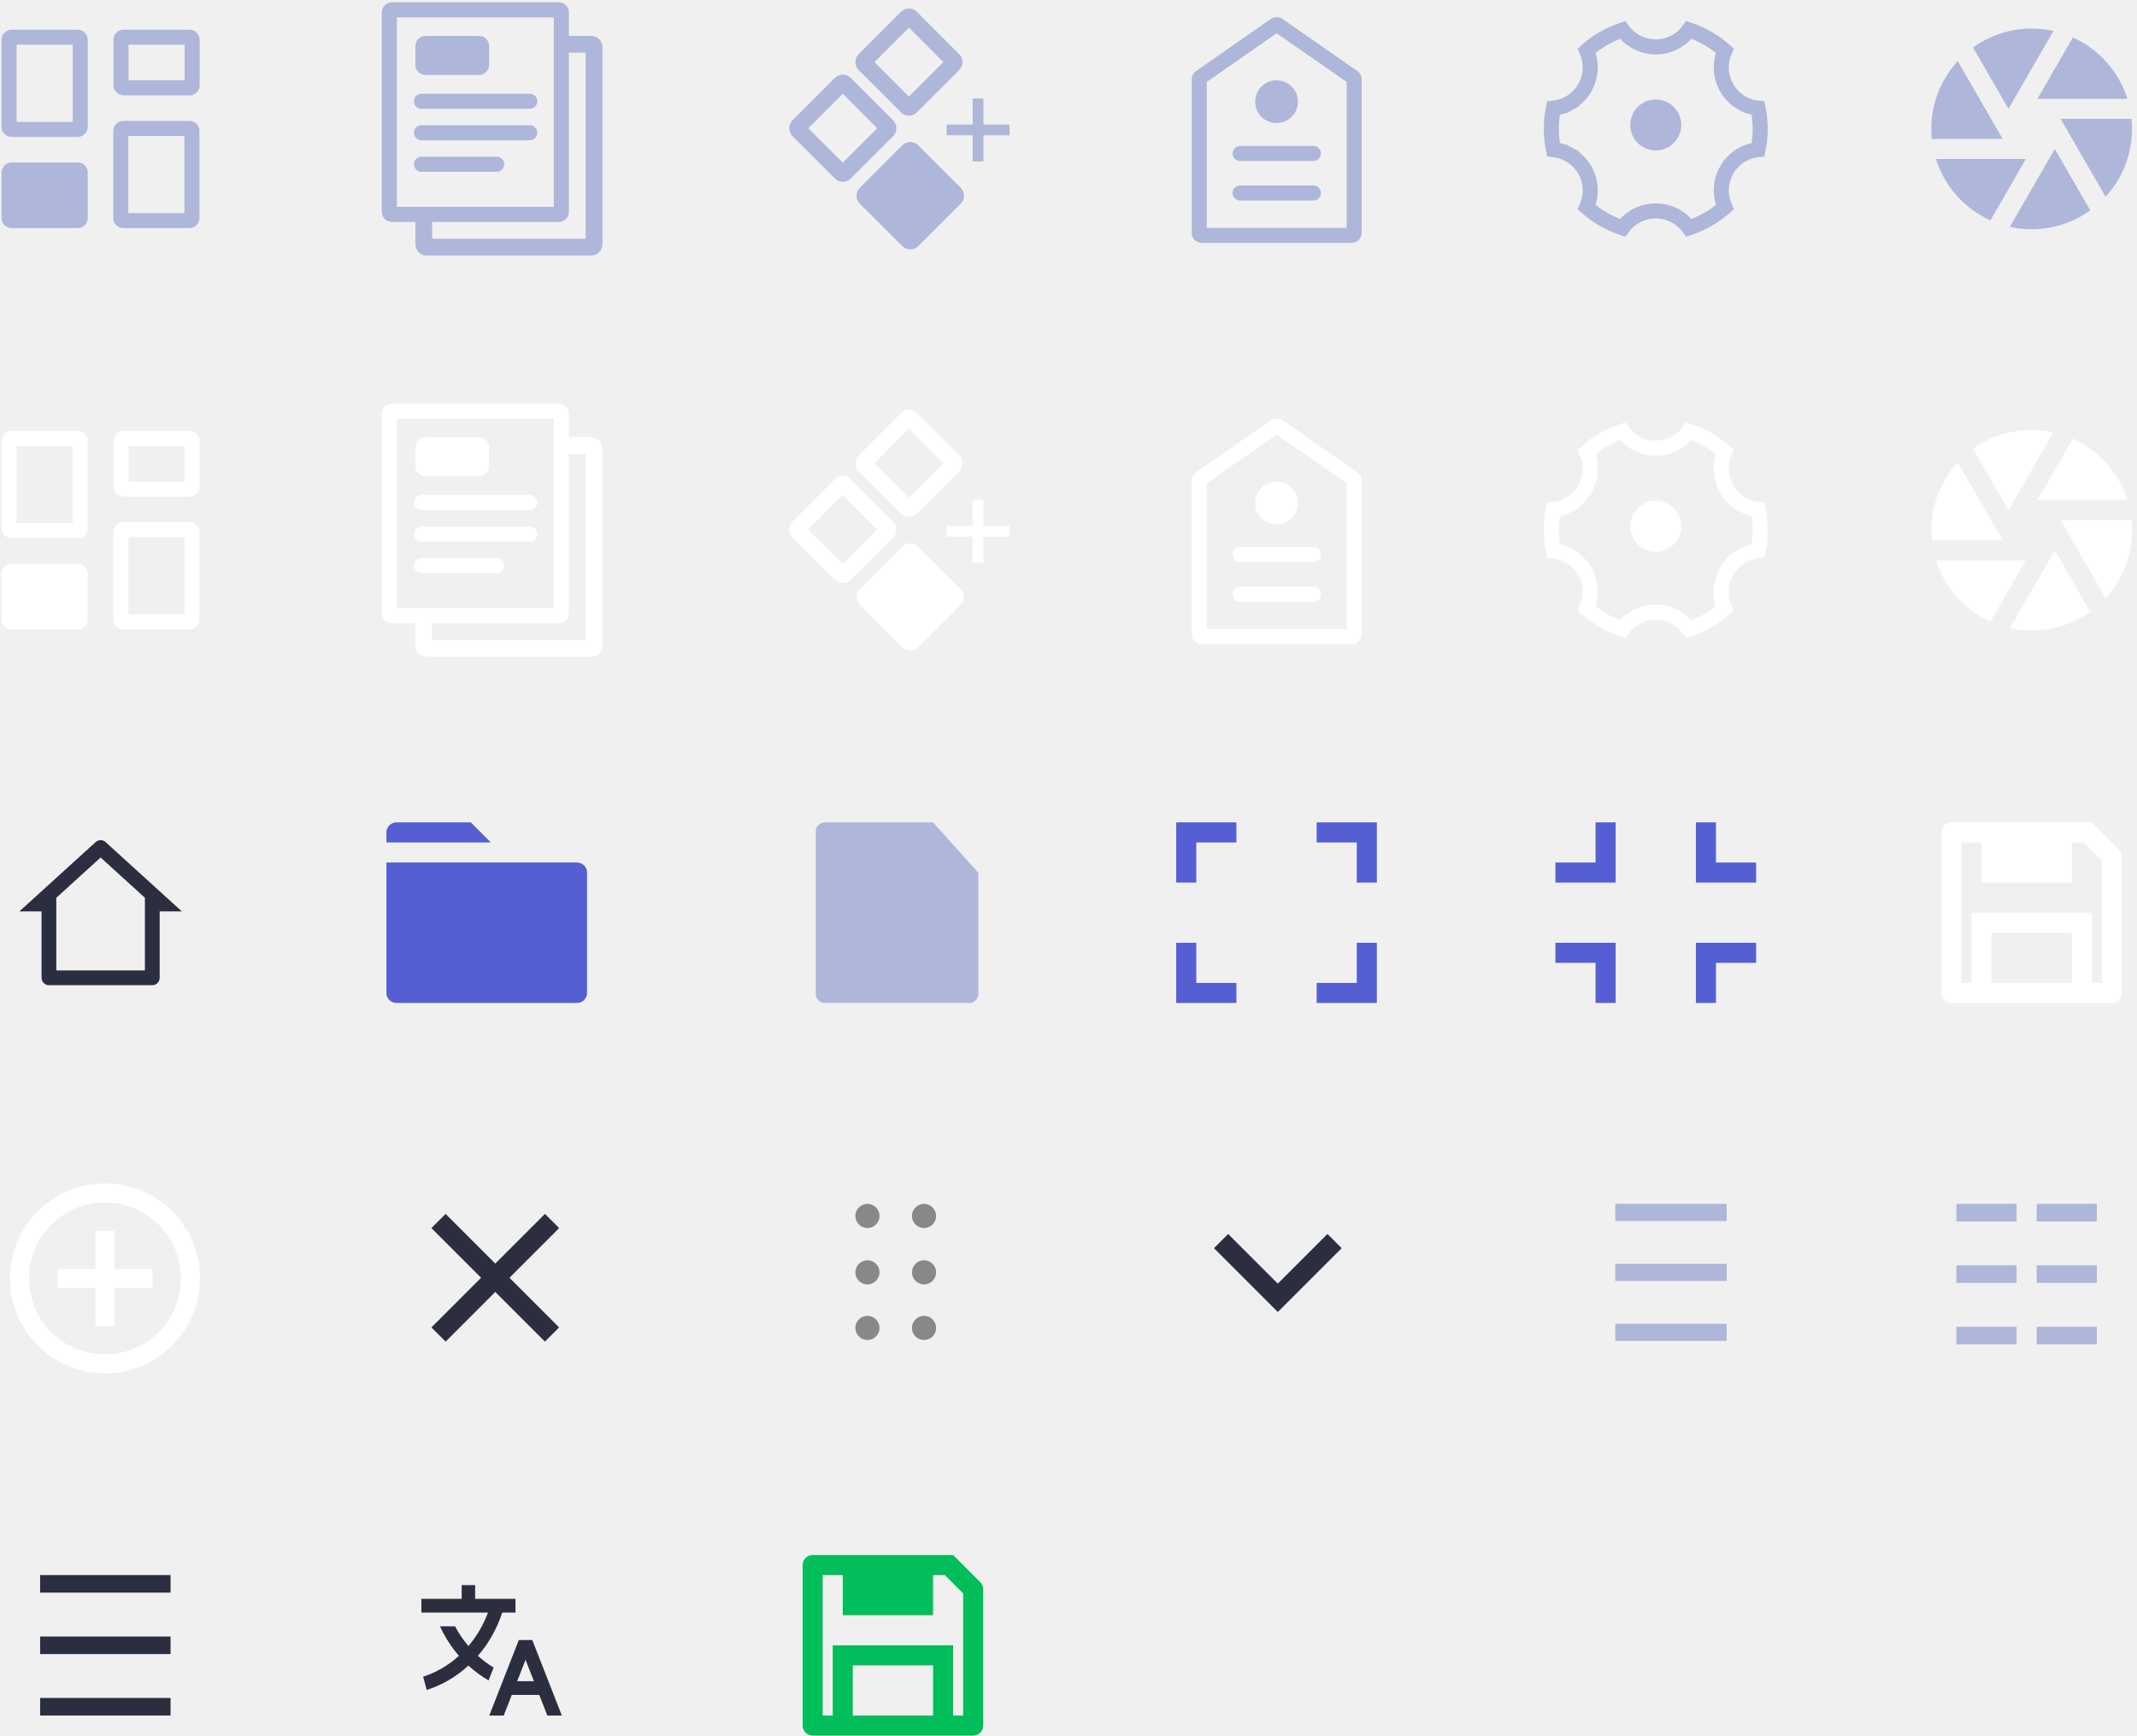
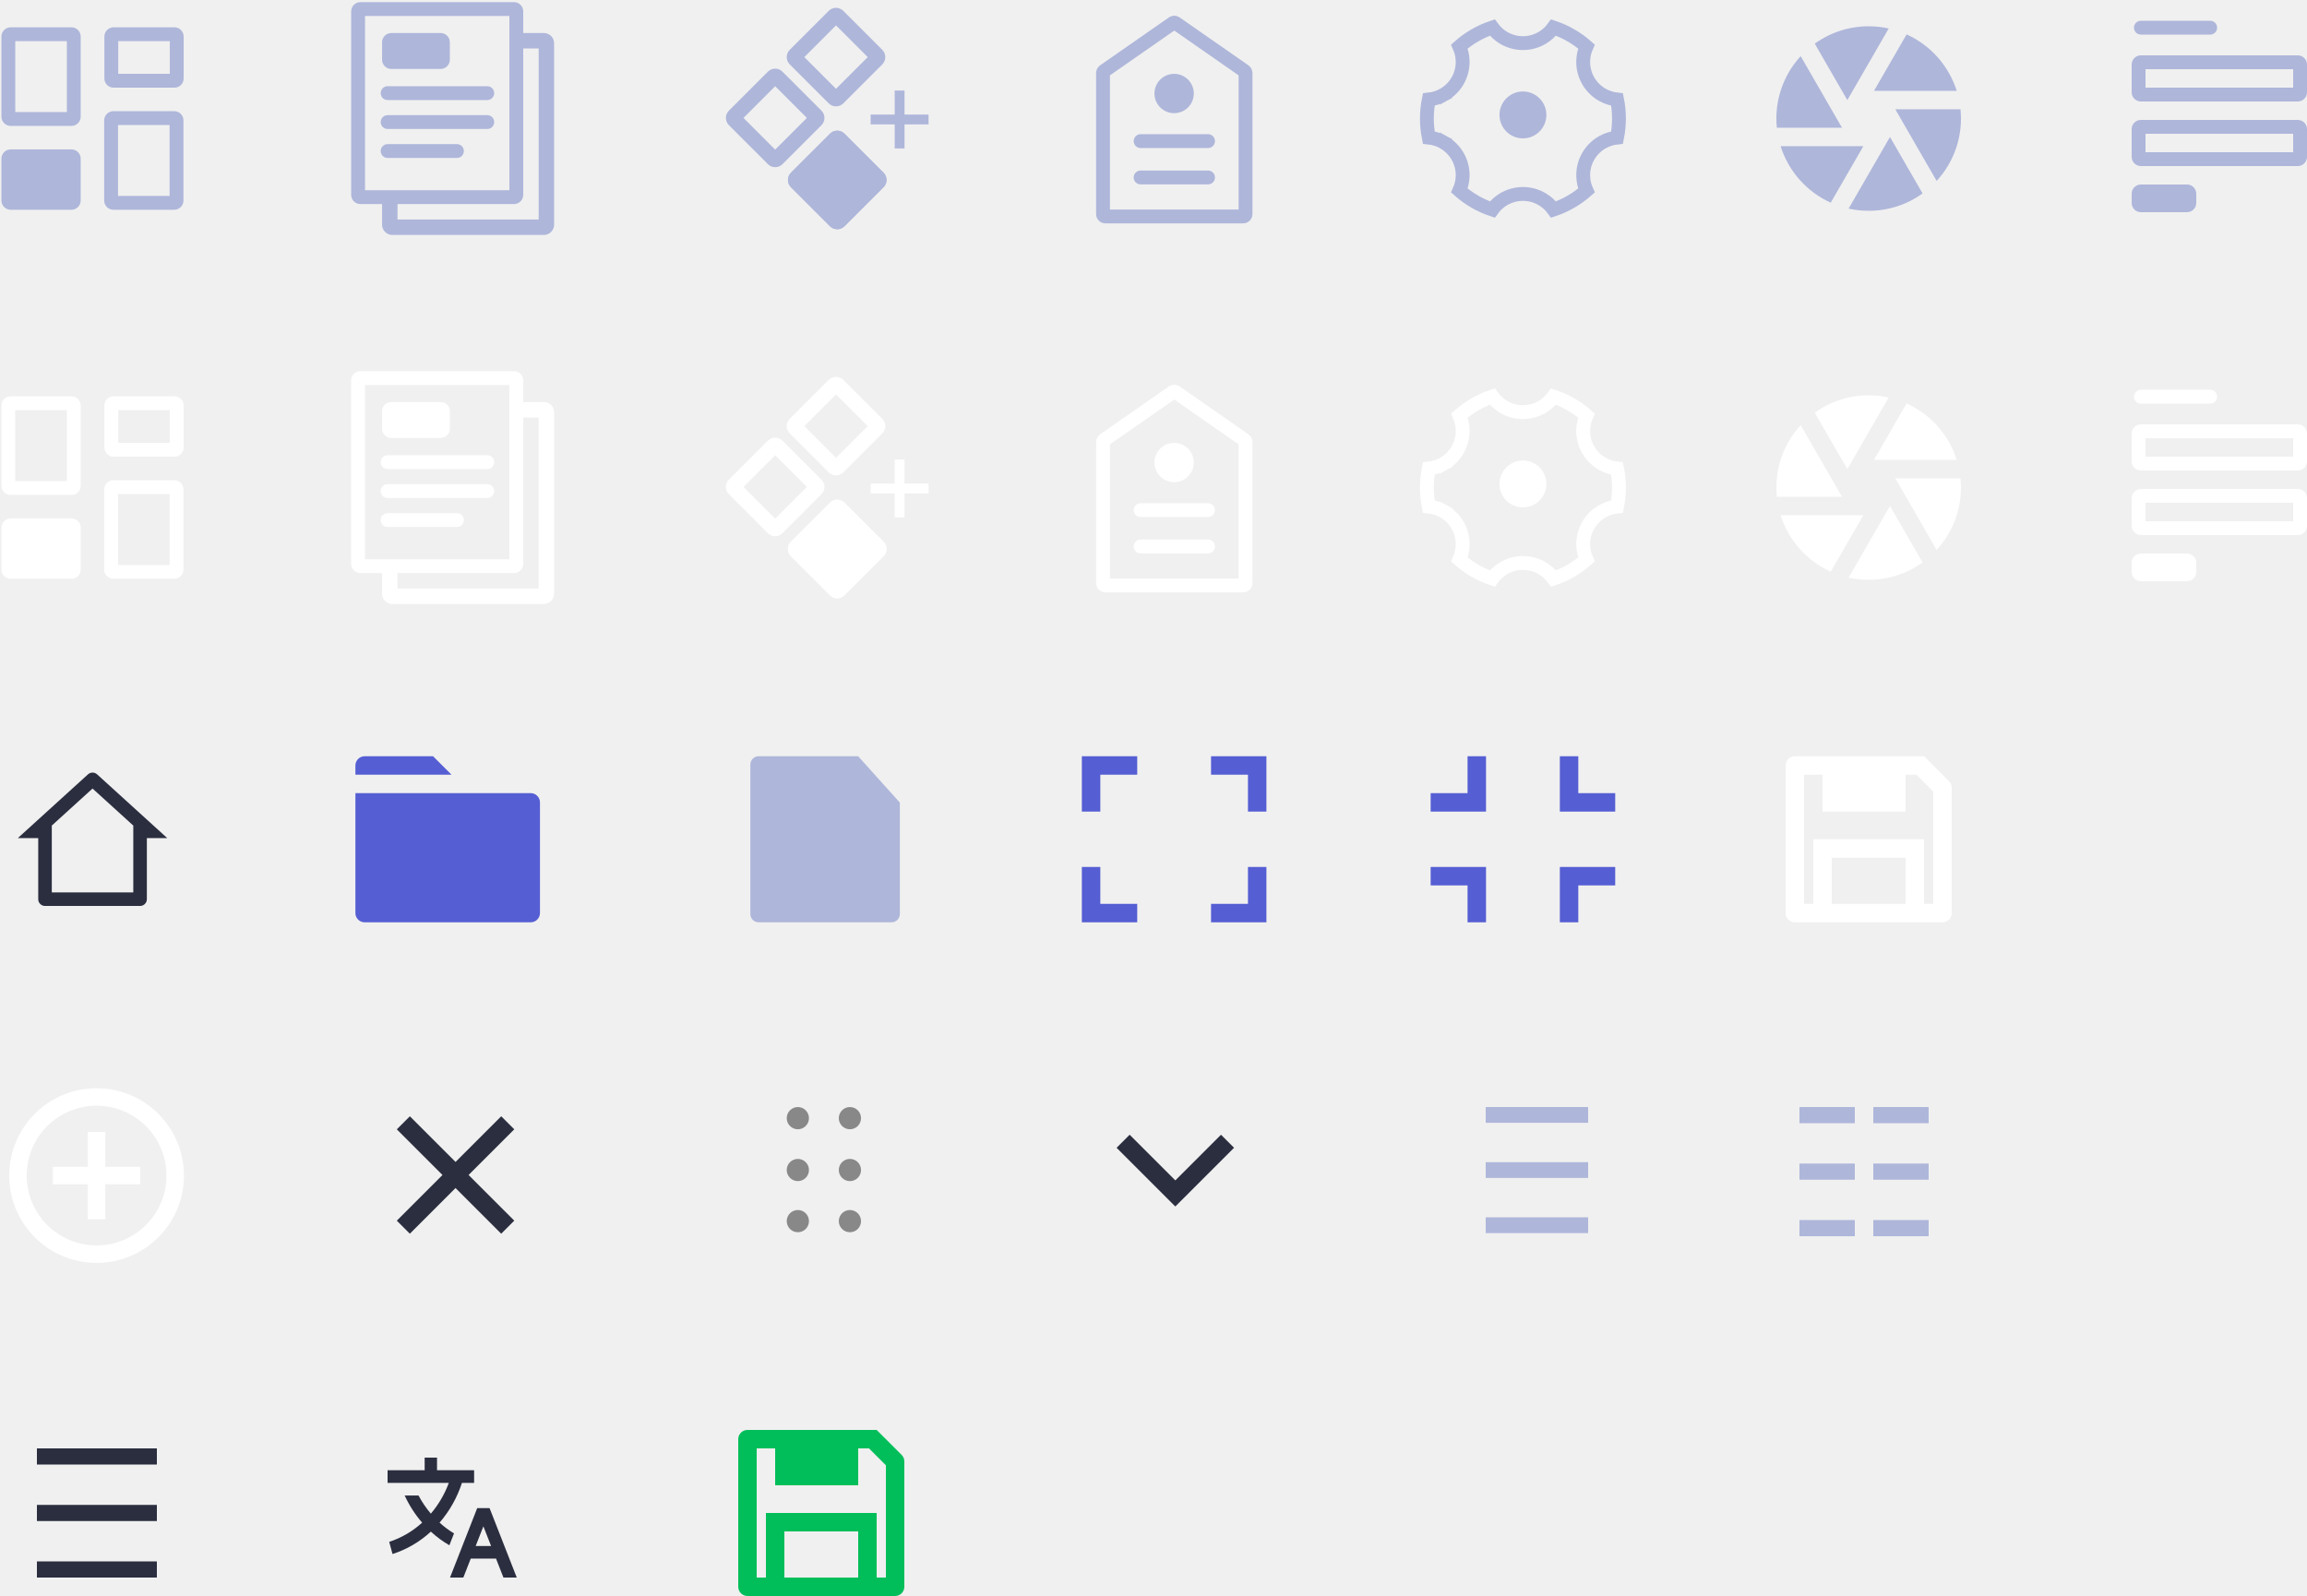
- <svg xmlns="http://www.w3.org/2000/svg" width="213" height="173" viewBox="0 0 213 173" fill="none">
+ <svg xmlns="http://www.w3.org/2000/svg" width="250" height="173" viewBox="0 0 250 173" fill="none">
  <path d="M58.514 86.974V98.974C58.514 99.239 58.408 99.493 58.221 99.681C58.033 99.868 57.779 99.974 57.514 99.974H39.514C39.249 99.974 38.994 99.868 38.807 99.681C38.619 99.493 38.514 99.239 38.514 98.974V85.974H57.514C57.779 85.974 58.033 86.079 58.221 86.267C58.408 86.454 58.514 86.709 58.514 86.974ZM48.928 83.974H38.514V82.974C38.514 82.709 38.619 82.454 38.807 82.267C38.994 82.079 39.249 81.974 39.514 81.974H46.928L48.928 83.974Z" fill="#555ED3" />
  <path d="M200.326 22.612L204.809 14.849L208.341 20.966C206.641 22.193 204.597 22.852 202.499 22.849C201.753 22.849 201.026 22.767 200.326 22.612ZM198.389 21.969C197.105 21.388 195.957 20.543 195.021 19.488C194.085 18.433 193.382 17.193 192.957 15.849H201.922L198.389 21.968V21.969ZM192.549 13.849C192.406 12.446 192.563 11.029 193.008 9.691C193.453 8.353 194.177 7.125 195.132 6.088L199.611 13.849H192.549ZM196.658 4.732C198.359 3.505 200.403 2.846 202.499 2.849C203.245 2.849 203.972 2.931 204.672 3.086L200.189 10.849L196.658 4.732ZM206.609 3.729C207.894 4.31 209.042 5.155 209.978 6.209C210.914 7.264 211.617 8.504 212.041 9.849H203.076L206.609 3.73V3.729ZM212.449 11.849C212.593 13.252 212.436 14.669 211.991 16.006C211.546 17.344 210.822 18.573 209.866 19.61L205.387 11.849H212.451H212.449Z" fill="#AEB6DA" />
  <path d="M200.326 62.612L204.809 54.849L208.341 60.966C206.641 62.193 204.597 62.852 202.499 62.849C201.753 62.849 201.026 62.767 200.326 62.612ZM198.389 61.969C197.105 61.388 195.957 60.542 195.021 59.488C194.085 58.433 193.382 57.193 192.957 55.849H201.922L198.389 61.968V61.969ZM192.549 53.849C192.406 52.446 192.563 51.029 193.008 49.691C193.453 48.353 194.177 47.125 195.132 46.088L199.611 53.849H192.549ZM196.658 44.732C198.359 43.505 200.403 42.846 202.499 42.849C203.245 42.849 203.972 42.931 204.672 43.086L200.189 50.849L196.658 44.732ZM206.609 43.729C207.894 44.31 209.042 45.155 209.978 46.209C210.914 47.264 211.617 48.504 212.041 49.849H203.076L206.609 43.73V43.729ZM212.449 51.849C212.593 53.252 212.436 54.669 211.991 56.007C211.546 57.344 210.822 58.572 209.866 59.61L205.387 51.849H212.451H212.449Z" fill="white" />
-   <mask id="path-4-inside-1_58_70" fill="white">
+   <mask id="path-4-inside-1_61_96" fill="white">
    <rect x="0.155" y="2.961" width="8.59" height="10.687" rx="1" />
  </mask>
-   <rect x="0.155" y="2.961" width="8.59" height="10.687" rx="1" stroke="#AEB6DA" stroke-width="3" mask="url(#path-4-inside-1_58_70)" />
-   <mask id="path-5-inside-2_58_70" fill="white">
+   <rect x="0.155" y="2.961" width="8.59" height="10.687" rx="1" stroke="#AEB6DA" stroke-width="3" mask="url(#path-4-inside-1_61_96)" />
+   <mask id="path-5-inside-2_61_96" fill="white">
    <rect x="11.291" y="12.05" width="8.59" height="10.687" rx="1" />
  </mask>
-   <rect x="11.291" y="12.05" width="8.59" height="10.687" rx="1" stroke="#AEB6DA" stroke-width="3" mask="url(#path-5-inside-2_58_70)" />
-   <mask id="path-6-inside-3_58_70" fill="white">
+   <rect x="11.291" y="12.05" width="8.59" height="10.687" rx="1" stroke="#AEB6DA" stroke-width="3" mask="url(#path-5-inside-2_61_96)" />
+   <mask id="path-6-inside-3_61_96" fill="white">
    <rect x="0.155" y="16.195" width="8.59" height="6.542" rx="1" />
  </mask>
-   <rect x="0.155" y="16.195" width="8.59" height="6.542" rx="1" fill="#AEB6DA" stroke="#AEB6DA" stroke-width="3" mask="url(#path-6-inside-3_58_70)" />
-   <mask id="path-7-inside-4_58_70" fill="white">
+   <rect x="0.155" y="16.195" width="8.59" height="6.542" rx="1" fill="#AEB6DA" stroke="#AEB6DA" stroke-width="3" mask="url(#path-6-inside-3_61_96)" />
+   <mask id="path-7-inside-4_61_96" fill="white">
    <rect x="11.312" y="2.961" width="8.59" height="6.542" rx="1" />
  </mask>
-   <rect x="11.312" y="2.961" width="8.59" height="6.542" rx="1" stroke="#AEB6DA" stroke-width="3" mask="url(#path-7-inside-4_58_70)" />
+   <rect x="11.312" y="2.961" width="8.59" height="6.542" rx="1" stroke="#AEB6DA" stroke-width="3" mask="url(#path-7-inside-4_61_96)" />
  <path d="M119.529 7.906C119.529 7.824 119.569 7.748 119.636 7.701L127.108 2.498C127.194 2.439 127.308 2.439 127.394 2.498L134.866 7.701C134.933 7.748 134.973 7.824 134.973 7.906V23.212C134.973 23.35 134.861 23.462 134.723 23.462H119.779C119.641 23.462 119.529 23.35 119.529 23.212V7.906Z" stroke="#AEB6DA" stroke-width="1.5" />
  <line x1="123.604" y1="15.296" x2="130.909" y2="15.296" stroke="#AEB6DA" stroke-width="1.5" stroke-linecap="round" />
  <line x1="123.604" y1="19.236" x2="130.909" y2="19.236" stroke="#AEB6DA" stroke-width="1.5" stroke-linecap="round" />
  <circle cx="127.236" cy="10.136" r="2.131" fill="#AEB6DA" />
  <path d="M154.627 12.849C154.627 12.142 154.697 11.454 154.831 10.787C155.365 10.732 155.884 10.571 156.36 10.313L156.002 9.654L156.36 10.313C157.024 9.953 157.575 9.416 157.953 8.762C158.331 8.108 158.521 7.362 158.501 6.606C158.487 6.065 158.366 5.535 158.147 5.044C159.187 4.125 160.4 3.424 161.715 2.982C162.031 3.417 162.43 3.787 162.891 4.07C163.536 4.466 164.277 4.675 165.033 4.675C165.789 4.675 166.531 4.466 167.175 4.07C167.637 3.787 168.036 3.417 168.351 2.982C169.666 3.424 170.879 4.125 171.919 5.044C171.7 5.535 171.579 6.065 171.564 6.607C171.545 7.362 171.734 8.109 172.113 8.763C172.491 9.418 173.043 9.955 173.707 10.315C174.183 10.573 174.703 10.733 175.237 10.789C175.37 11.454 175.44 12.143 175.44 12.849C175.44 13.555 175.37 14.244 175.236 14.91C174.703 14.966 174.183 15.126 173.708 15.383C173.043 15.744 172.492 16.281 172.114 16.935C171.735 17.589 171.546 18.335 171.565 19.091C171.579 19.632 171.7 20.163 171.919 20.653C170.879 21.572 169.666 22.273 168.351 22.715C168.036 22.28 167.637 21.91 167.175 21.627C166.531 21.232 165.789 21.022 165.033 21.022C164.277 21.022 163.536 21.232 162.891 21.627C162.43 21.91 162.031 22.28 161.715 22.715C160.401 22.273 159.187 21.572 158.148 20.654C158.367 20.163 158.488 19.632 158.502 19.091C158.522 18.335 158.332 17.589 157.954 16.934C157.576 16.28 157.024 15.742 156.359 15.382L156.002 16.041L156.359 15.382C155.884 15.124 155.364 14.964 154.83 14.909C154.697 14.244 154.627 13.556 154.627 12.849Z" stroke="#AEB6DA" stroke-width="1.5" />
  <circle cx="165.034" cy="12.457" r="2.541" fill="#AEB6DA" />
-   <mask id="path-14-inside-5_58_70" fill="white">
+   <mask id="path-14-inside-5_61_96" fill="white">
    <rect x="38.056" y="0.231" width="18.644" height="21.889" rx="1" />
  </mask>
-   <rect x="38.056" y="0.231" width="18.644" height="21.889" rx="1" stroke="#AEB6DA" stroke-width="3" mask="url(#path-14-inside-5_58_70)" />
+   <rect x="38.056" y="0.231" width="18.644" height="21.889" rx="1" stroke="#AEB6DA" stroke-width="3" mask="url(#path-14-inside-5_61_96)" />
  <path d="M42.005 10.094H52.803" stroke="#AEB6DA" stroke-width="1.5" stroke-linecap="round" />
  <path d="M42.005 13.233H52.803" stroke="#AEB6DA" stroke-width="1.5" stroke-linecap="round" />
  <path d="M42.005 16.372L49.514 16.372" stroke="#AEB6DA" stroke-width="1.5" stroke-linecap="round" />
  <rect x="41.403" y="3.58" width="7.345" height="3.893" rx="1" fill="#AEB6DA" />
  <path fill-rule="evenodd" clip-rule="evenodd" d="M41.403 21.422V24.351C41.403 24.967 41.902 25.467 42.518 25.467H58.931C59.547 25.467 60.047 24.967 60.047 24.351V4.694C60.047 4.077 59.547 3.578 58.931 3.578H56.252V5.251H58.373V23.793H43.076V21.422H41.403Z" fill="#AEB6DA" />
-   <mask id="path-20-inside-6_58_70" fill="white">
+   <mask id="path-20-inside-6_61_96" fill="white">
    <rect x="0.155" y="42.961" width="8.59" height="10.687" rx="1" />
  </mask>
-   <rect x="0.155" y="42.961" width="8.59" height="10.687" rx="1" stroke="white" stroke-width="3" mask="url(#path-20-inside-6_58_70)" />
-   <mask id="path-21-inside-7_58_70" fill="white">
+   <rect x="0.155" y="42.961" width="8.59" height="10.687" rx="1" stroke="white" stroke-width="3" mask="url(#path-20-inside-6_61_96)" />
+   <mask id="path-21-inside-7_61_96" fill="white">
    <rect x="11.291" y="52.05" width="8.59" height="10.687" rx="1" />
  </mask>
-   <rect x="11.291" y="52.05" width="8.59" height="10.687" rx="1" stroke="white" stroke-width="3" mask="url(#path-21-inside-7_58_70)" />
-   <mask id="path-22-inside-8_58_70" fill="white">
+   <rect x="11.291" y="52.05" width="8.59" height="10.687" rx="1" stroke="white" stroke-width="3" mask="url(#path-21-inside-7_61_96)" />
+   <mask id="path-22-inside-8_61_96" fill="white">
    <rect x="0.155" y="56.195" width="8.59" height="6.542" rx="1" />
  </mask>
-   <rect x="0.155" y="56.195" width="8.59" height="6.542" rx="1" fill="white" stroke="white" stroke-width="3" mask="url(#path-22-inside-8_58_70)" />
-   <mask id="path-23-inside-9_58_70" fill="white">
+   <rect x="0.155" y="56.195" width="8.59" height="6.542" rx="1" fill="white" stroke="white" stroke-width="3" mask="url(#path-22-inside-8_61_96)" />
+   <mask id="path-23-inside-9_61_96" fill="white">
    <rect x="11.312" y="42.961" width="8.59" height="6.542" rx="1" />
  </mask>
-   <rect x="11.312" y="42.961" width="8.59" height="6.542" rx="1" stroke="white" stroke-width="3" mask="url(#path-23-inside-9_58_70)" />
+   <rect x="11.312" y="42.961" width="8.59" height="6.542" rx="1" stroke="white" stroke-width="3" mask="url(#path-23-inside-9_61_96)" />
  <path d="M119.529 47.906C119.529 47.824 119.569 47.748 119.636 47.701L127.108 42.498C127.194 42.439 127.308 42.439 127.394 42.498L134.866 47.701C134.933 47.748 134.973 47.824 134.973 47.906V63.212C134.973 63.35 134.861 63.462 134.723 63.462H119.779C119.641 63.462 119.529 63.35 119.529 63.212V47.906Z" stroke="white" stroke-width="1.5" />
  <line x1="123.604" y1="55.296" x2="130.909" y2="55.296" stroke="white" stroke-width="1.5" stroke-linecap="round" />
  <line x1="123.604" y1="59.236" x2="130.909" y2="59.236" stroke="white" stroke-width="1.5" stroke-linecap="round" />
  <circle cx="127.236" cy="50.136" r="2.131" fill="white" />
  <path d="M154.627 52.849C154.627 52.142 154.697 51.453 154.831 50.787C155.365 50.732 155.884 50.571 156.36 50.313L156.002 49.654L156.36 50.313C157.024 49.953 157.575 49.416 157.953 48.762C158.331 48.108 158.521 47.361 158.501 46.606C158.487 46.065 158.366 45.535 158.147 45.044C159.187 44.126 160.4 43.424 161.715 42.982C162.031 43.417 162.43 43.788 162.891 44.071C163.536 44.466 164.277 44.675 165.033 44.675C165.789 44.675 166.531 44.466 167.175 44.071C167.637 43.788 168.036 43.417 168.351 42.982C169.666 43.424 170.879 44.125 171.919 45.044C171.7 45.535 171.579 46.065 171.564 46.607C171.545 47.362 171.734 48.109 172.113 48.763C172.491 49.418 173.043 49.955 173.707 50.315C174.183 50.573 174.703 50.733 175.237 50.789C175.37 51.454 175.44 52.142 175.44 52.849C175.44 53.555 175.37 54.244 175.236 54.91C174.703 54.965 174.183 55.126 173.708 55.383C173.043 55.744 172.492 56.281 172.114 56.935C171.735 57.589 171.546 58.335 171.565 59.091C171.579 59.632 171.7 60.163 171.919 60.653C170.879 61.572 169.666 62.273 168.351 62.715C168.036 62.28 167.637 61.91 167.175 61.627C166.531 61.232 165.789 61.022 165.033 61.022C164.277 61.022 163.536 61.232 162.891 61.627C162.43 61.91 162.031 62.28 161.715 62.715C160.401 62.273 159.187 61.572 158.148 60.654C158.367 60.163 158.488 59.632 158.502 59.091C158.522 58.335 158.332 57.589 157.954 56.934C157.576 56.28 157.024 55.742 156.359 55.382L156.002 56.041L156.359 55.382C155.884 55.124 155.364 54.964 154.83 54.909C154.697 54.244 154.627 53.556 154.627 52.849Z" stroke="white" stroke-width="1.5" />
  <circle cx="165.034" cy="52.457" r="2.541" fill="white" />
-   <mask id="path-30-inside-10_58_70" fill="white">
+   <mask id="path-30-inside-10_61_96" fill="white">
    <rect x="38.056" y="40.231" width="18.644" height="21.889" rx="1" />
  </mask>
-   <rect x="38.056" y="40.231" width="18.644" height="21.889" rx="1" stroke="white" stroke-width="3" mask="url(#path-30-inside-10_58_70)" />
+   <rect x="38.056" y="40.231" width="18.644" height="21.889" rx="1" stroke="white" stroke-width="3" mask="url(#path-30-inside-10_61_96)" />
  <path d="M42.005 50.094H52.803" stroke="white" stroke-width="1.5" stroke-linecap="round" />
  <path d="M42.005 53.233H52.803" stroke="white" stroke-width="1.5" stroke-linecap="round" />
  <path d="M42.005 56.373L49.514 56.373" stroke="white" stroke-width="1.5" stroke-linecap="round" />
  <rect x="41.403" y="43.58" width="7.345" height="3.893" rx="1" fill="white" />
  <path fill-rule="evenodd" clip-rule="evenodd" d="M41.403 61.422V64.351C41.403 64.967 41.902 65.467 42.518 65.467H58.931C59.547 65.467 60.047 64.967 60.047 64.351V44.694C60.047 44.077 59.547 43.578 58.931 43.578H56.252V45.251H58.373V63.793H43.076V61.422H41.403Z" fill="white" />
+   <mask id="path-36-inside-11_61_96" fill="white">
+     <rect x="231" y="6" width="19" height="5" rx="1" />
+   </mask>
+   <rect x="231" y="6" width="19" height="5" rx="1" stroke="#AEB6DA" stroke-width="3" mask="url(#path-36-inside-11_61_96)" />
+   <mask id="path-37-inside-12_61_96" fill="white">
+     <rect x="231" y="13" width="19" height="5" rx="1" />
+   </mask>
+   <rect x="231" y="13" width="19" height="5" rx="1" stroke="#AEB6DA" stroke-width="3" mask="url(#path-37-inside-12_61_96)" />
+   <path d="M232 3L239.508 3" stroke="#AEB6DA" stroke-width="1.5" stroke-linecap="round" />
+   <rect x="231" y="20" width="7" height="3" rx="1" fill="#AEB6DA" />
+   <mask id="path-40-inside-13_61_96" fill="white">
+     <rect x="231" y="46" width="19" height="5" rx="1" />
+   </mask>
+   <rect x="231" y="46" width="19" height="5" rx="1" stroke="white" stroke-width="3" mask="url(#path-40-inside-13_61_96)" />
+   <mask id="path-41-inside-14_61_96" fill="white">
+     <rect x="231" y="53" width="19" height="5" rx="1" />
+   </mask>
+   <rect x="231" y="53" width="19" height="5" rx="1" stroke="white" stroke-width="3" mask="url(#path-41-inside-14_61_96)" />
+   <path d="M232 43L239.508 43" stroke="white" stroke-width="1.5" stroke-linecap="round" />
+   <rect x="231" y="60" width="7" height="3" rx="1" fill="white" />
  <path d="M15.179 98.203H4.878C4.682 98.203 4.495 98.125 4.357 97.987C4.219 97.849 4.142 97.662 4.142 97.467V90.844H1.934L9.533 83.937C9.668 83.814 9.845 83.745 10.028 83.745C10.211 83.745 10.388 83.814 10.523 83.937L18.122 90.844H15.915V97.467C15.915 97.662 15.837 97.849 15.699 97.987C15.561 98.125 15.374 98.203 15.179 98.203ZM5.613 96.731H14.443V89.488L10.028 85.475L5.613 89.488V96.731Z" fill="#2B2E3F" />
  <path d="M131.236 81.974H137.236V87.974H135.236V83.974H131.236V81.974ZM117.236 81.974H123.236V83.974H119.236V87.974H117.236V81.974ZM135.236 97.974V93.974H137.236V99.974H131.236V97.974H135.236ZM119.236 97.974H123.236V99.974H117.236V93.974H119.236V97.974Z" fill="#555ED3" />
  <path d="M171.034 85.974H175.034V87.974H169.034V81.974H171.034V85.974ZM161.034 87.974H155.034V85.974H159.034V81.974H161.034V87.974ZM171.034 95.974V99.974H169.034V93.974H175.034V95.974H171.034ZM161.034 93.974V99.974H159.034V95.974H155.034V93.974H161.034Z" fill="#555ED3" />
  <path d="M208.5 97.974H209.5V85.802L207.672 83.974H206.5V87.974H197.5V83.974H195.5V97.974H196.5V90.974H208.5V97.974ZM194.5 81.974H208.5L211.207 84.681C211.394 84.868 211.499 85.123 211.5 85.388V98.974C211.5 99.239 211.394 99.493 211.207 99.681C211.019 99.868 210.765 99.974 210.5 99.974H194.5C194.234 99.974 193.98 99.868 193.792 99.681C193.605 99.493 193.5 99.239 193.5 98.974V82.974C193.5 82.709 193.605 82.454 193.792 82.267C193.98 82.079 194.234 81.974 194.5 81.974ZM198.5 92.974V97.974H206.5V92.974H198.5Z" fill="white" />
  <path d="M95 171H96V158.828L94.172 157H93V161H84V157H82V171H83V164H95V171ZM81 155H95L97.707 157.707C97.895 157.894 98 158.149 98 158.414V172C98 172.265 97.895 172.52 97.707 172.707C97.52 172.895 97.265 173 97 173H81C80.735 173 80.48 172.895 80.293 172.707C80.105 172.52 80 172.265 80 172V156C80 155.735 80.105 155.48 80.293 155.293C80.48 155.105 80.735 155 81 155ZM85 166V171H93V166H85Z" fill="#02BE5A" />
  <path d="M9.52 126.48V122.693H11.413V126.48H15.2V128.373H11.413V132.16H9.52V128.373H5.733V126.48H9.52ZM10.467 136.893C5.238 136.893 1 132.655 1 127.427C1 122.198 5.238 117.96 10.467 117.96C15.695 117.96 19.933 122.198 19.933 127.427C19.933 132.655 15.695 136.893 10.467 136.893ZM10.467 135C12.475 135 14.402 134.202 15.822 132.782C17.242 131.361 18.04 129.435 18.04 127.427C18.04 125.418 17.242 123.492 15.822 122.071C14.402 120.651 12.475 119.853 10.467 119.853C8.458 119.853 6.532 120.651 5.112 122.071C3.691 123.492 2.893 125.418 2.893 127.427C2.893 129.435 3.691 131.361 5.112 132.782C6.532 134.202 8.458 135 10.467 135Z" fill="white" />
  <path d="M49.364 125.95L54.314 121L55.728 122.414L50.778 127.364L55.728 132.314L54.314 133.728L49.364 128.778L44.414 133.728L43 132.314L47.95 127.364L43 122.414L44.414 121L49.364 125.95Z" fill="#2B2E3F" />
  <path d="M96.954 16.091V9.815H98.019V16.091H96.954ZM94.349 13.485V12.42H100.625V13.485H94.349Z" fill="#AEB6DA" />
  <path fill-rule="evenodd" clip-rule="evenodd" d="M80.567 12.782L84.003 16.217L87.439 12.782L84.003 9.346L80.567 12.782ZM78.99 11.993C78.554 12.428 78.554 13.135 78.99 13.571L83.214 17.795C83.65 18.231 84.356 18.231 84.792 17.795L89.017 13.571C89.453 13.135 89.453 12.428 89.017 11.993L84.792 7.768C84.356 7.332 83.65 7.332 83.214 7.768L78.99 11.993Z" fill="#AEB6DA" />
  <path d="M85.715 20.296C85.28 19.86 85.28 19.154 85.715 18.718L89.94 14.494C90.376 14.058 91.082 14.058 91.518 14.494L95.743 18.718C96.178 19.154 96.178 19.86 95.743 20.296L91.518 24.521C91.082 24.957 90.376 24.957 89.94 24.521L85.715 20.296Z" fill="#AEB6DA" />
  <path fill-rule="evenodd" clip-rule="evenodd" d="M87.293 19.507L90.729 22.943L94.165 19.507L90.729 16.072L87.293 19.507ZM85.715 18.718C85.28 19.154 85.28 19.86 85.715 20.296L89.94 24.521C90.376 24.957 91.082 24.957 91.518 24.521L95.743 20.296C96.178 19.86 96.178 19.154 95.743 18.718L91.518 14.494C91.082 14.058 90.376 14.058 89.94 14.494L85.715 18.718Z" fill="#AEB6DA" />
  <path fill-rule="evenodd" clip-rule="evenodd" d="M87.159 6.19L90.595 9.626L94.031 6.19L90.595 2.754L87.159 6.19ZM85.581 5.401C85.145 5.837 85.145 6.543 85.581 6.979L89.806 11.204C90.242 11.639 90.948 11.639 91.384 11.204L95.609 6.979C96.044 6.543 96.044 5.837 95.609 5.401L91.384 1.176C90.948 0.741 90.242 0.741 89.806 1.176L85.581 5.401Z" fill="#AEB6DA" />
  <path d="M96.954 56.091V49.815H98.019V56.091H96.954ZM94.349 53.485V52.42H100.625V53.485H94.349Z" fill="white" />
  <path fill-rule="evenodd" clip-rule="evenodd" d="M80.567 52.782L84.003 56.217L87.439 52.782L84.003 49.346L80.567 52.782ZM78.99 51.993C78.554 52.428 78.554 53.135 78.99 53.571L83.214 57.795C83.65 58.231 84.356 58.231 84.792 57.795L89.017 53.571C89.453 53.135 89.453 52.428 89.017 51.993L84.792 47.768C84.356 47.332 83.65 47.332 83.214 47.768L78.99 51.993Z" fill="white" />
  <path d="M85.715 60.296C85.28 59.861 85.28 59.154 85.715 58.718L89.94 54.494C90.376 54.058 91.082 54.058 91.518 54.494L95.743 58.718C96.178 59.154 96.178 59.861 95.743 60.296L91.518 64.521C91.082 64.957 90.376 64.957 89.94 64.521L85.715 60.296Z" fill="white" />
  <path fill-rule="evenodd" clip-rule="evenodd" d="M87.293 59.507L90.729 62.943L94.165 59.507L90.729 56.072L87.293 59.507ZM85.715 58.718C85.28 59.154 85.28 59.861 85.715 60.296L89.94 64.521C90.376 64.957 91.082 64.957 91.518 64.521L95.743 60.296C96.178 59.861 96.178 59.154 95.743 58.718L91.518 54.494C91.082 54.058 90.376 54.058 89.94 54.494L85.715 58.718Z" fill="white" />
  <path fill-rule="evenodd" clip-rule="evenodd" d="M87.159 46.19L90.595 49.626L94.031 46.19L90.595 42.754L87.159 46.19ZM85.581 45.401C85.145 45.837 85.145 46.543 85.581 46.979L89.806 51.204C90.242 51.639 90.948 51.639 91.384 51.204L95.609 46.979C96.044 46.543 96.044 45.837 95.609 45.401L91.384 41.176C90.948 40.741 90.242 40.741 89.806 41.176L85.581 45.401Z" fill="white" />
  <path d="M97.513 87V99.068C97.514 99.186 97.491 99.303 97.447 99.412C97.402 99.522 97.337 99.622 97.254 99.706C97.171 99.79 97.072 99.857 96.963 99.903C96.854 99.949 96.737 99.973 96.619 99.974H82.206C81.97 99.974 81.742 99.88 81.575 99.712C81.407 99.545 81.313 99.318 81.313 99.081V82.867C81.313 82.383 81.715 81.974 82.211 81.974L93 81.974L91.213 87.374C91.213 87.613 91.308 87.841 91.476 88.01C91.645 88.179 91.874 88.274 92.113 88.274L97.513 87ZM97.513 87L89.5 89.987L92.999 81.977L97.513 87Z" fill="#AEB6DA" />
  <path d="M86.46 122.409C86.141 122.409 85.834 122.282 85.608 122.056C85.382 121.83 85.255 121.524 85.255 121.204C85.255 120.885 85.382 120.579 85.608 120.353C85.834 120.127 86.141 120 86.46 120C86.779 120 87.086 120.127 87.311 120.353C87.537 120.579 87.664 120.885 87.664 121.204C87.664 121.524 87.537 121.83 87.311 122.056C87.086 122.282 86.779 122.409 86.46 122.409ZM86.46 128.029C86.141 128.029 85.834 127.902 85.608 127.676C85.382 127.451 85.255 127.144 85.255 126.825C85.255 126.505 85.382 126.199 85.608 125.973C85.834 125.747 86.141 125.62 86.46 125.62C86.779 125.62 87.086 125.747 87.311 125.973C87.537 126.199 87.664 126.505 87.664 126.825C87.664 127.144 87.537 127.451 87.311 127.676C87.086 127.902 86.779 128.029 86.46 128.029ZM86.46 133.569C86.141 133.569 85.834 133.443 85.608 133.217C85.382 132.991 85.255 132.684 85.255 132.365C85.255 132.046 85.382 131.739 85.608 131.513C85.834 131.288 86.141 131.161 86.46 131.161C86.779 131.161 87.086 131.288 87.311 131.513C87.537 131.739 87.664 132.046 87.664 132.365C87.664 132.684 87.537 132.991 87.311 133.217C87.086 133.443 86.779 133.569 86.46 133.569Z" fill="#888888" />
  <path d="M92.102 122.409C91.782 122.409 91.476 122.282 91.25 122.056C91.024 121.83 90.897 121.524 90.897 121.204C90.897 120.885 91.024 120.579 91.25 120.353C91.476 120.127 91.782 120 92.102 120C92.421 120 92.728 120.127 92.954 120.353C93.179 120.579 93.306 120.885 93.306 121.204C93.306 121.524 93.179 121.83 92.954 122.056C92.728 122.282 92.421 122.409 92.102 122.409ZM92.102 128.029C91.782 128.029 91.476 127.902 91.25 127.676C91.024 127.451 90.897 127.144 90.897 126.825C90.897 126.505 91.024 126.199 91.25 125.973C91.476 125.747 91.782 125.62 92.102 125.62C92.421 125.62 92.728 125.747 92.954 125.973C93.179 126.199 93.306 126.505 93.306 126.825C93.306 127.144 93.179 127.451 92.954 127.676C92.728 127.902 92.421 128.029 92.102 128.029ZM92.102 133.569C91.782 133.569 91.476 133.443 91.25 133.217C91.024 132.991 90.897 132.684 90.897 132.365C90.897 132.046 91.024 131.739 91.25 131.513C91.476 131.288 91.782 131.161 92.102 131.161C92.421 131.161 92.728 131.288 92.954 131.513C93.179 131.739 93.306 132.046 93.306 132.365C93.306 132.684 93.179 132.991 92.954 133.217C92.728 133.443 92.421 133.569 92.102 133.569Z" fill="#888888" />
  <path d="M127.364 127.95L132.314 123L133.728 124.414L127.364 130.778L121 124.414L122.414 123L127.364 127.95Z" fill="#2B2E3F" />
  <path d="M161 120H172.1V121.708H161V120ZM161 125.977H172.1V127.685H161V125.977ZM161 131.954H172.1V133.662H161V131.954Z" fill="#AEB6DA" />
  <path d="M4 157H17V158.75H4V157ZM4 163.125H17V164.875H4V163.125ZM4 169.25H17V171H4V169.25Z" fill="#2B2E3F" />
  <path d="M195 120H201V121.75H195V120ZM195 126.125H201V127.875H195V126.125ZM195 132.25H201V134H195V132.25Z" fill="#AEB6DA" />
  <path d="M203 120H209V121.75H203V120ZM203 126.125H209V127.875H203V126.125ZM203 132.25H209V134H203V132.25Z" fill="#AEB6DA" />
  <path d="M53.053 163.474L56 171H54.556L53.752 168.947H51.012L50.209 171H48.766L51.713 163.474H53.053ZM47.359 158V159.368H51.378V160.737H50.06C49.543 162.326 48.718 163.792 47.635 165.048C48.118 165.488 48.642 165.88 49.2 166.216L48.697 167.501C47.977 167.084 47.304 166.588 46.689 166.022C45.492 167.129 44.075 167.957 42.535 168.45L42.176 167.13C43.496 166.7 44.712 165.991 45.745 165.049C44.98 164.165 44.343 163.173 43.853 162.105H45.354C45.727 162.809 46.175 163.469 46.689 164.074C47.526 163.088 48.186 161.958 48.638 160.738L42 160.737V159.368H46.019V158H47.359ZM52.383 165.448L51.547 167.579H53.217L52.383 165.448Z" fill="#2B2E3F" />
</svg>
